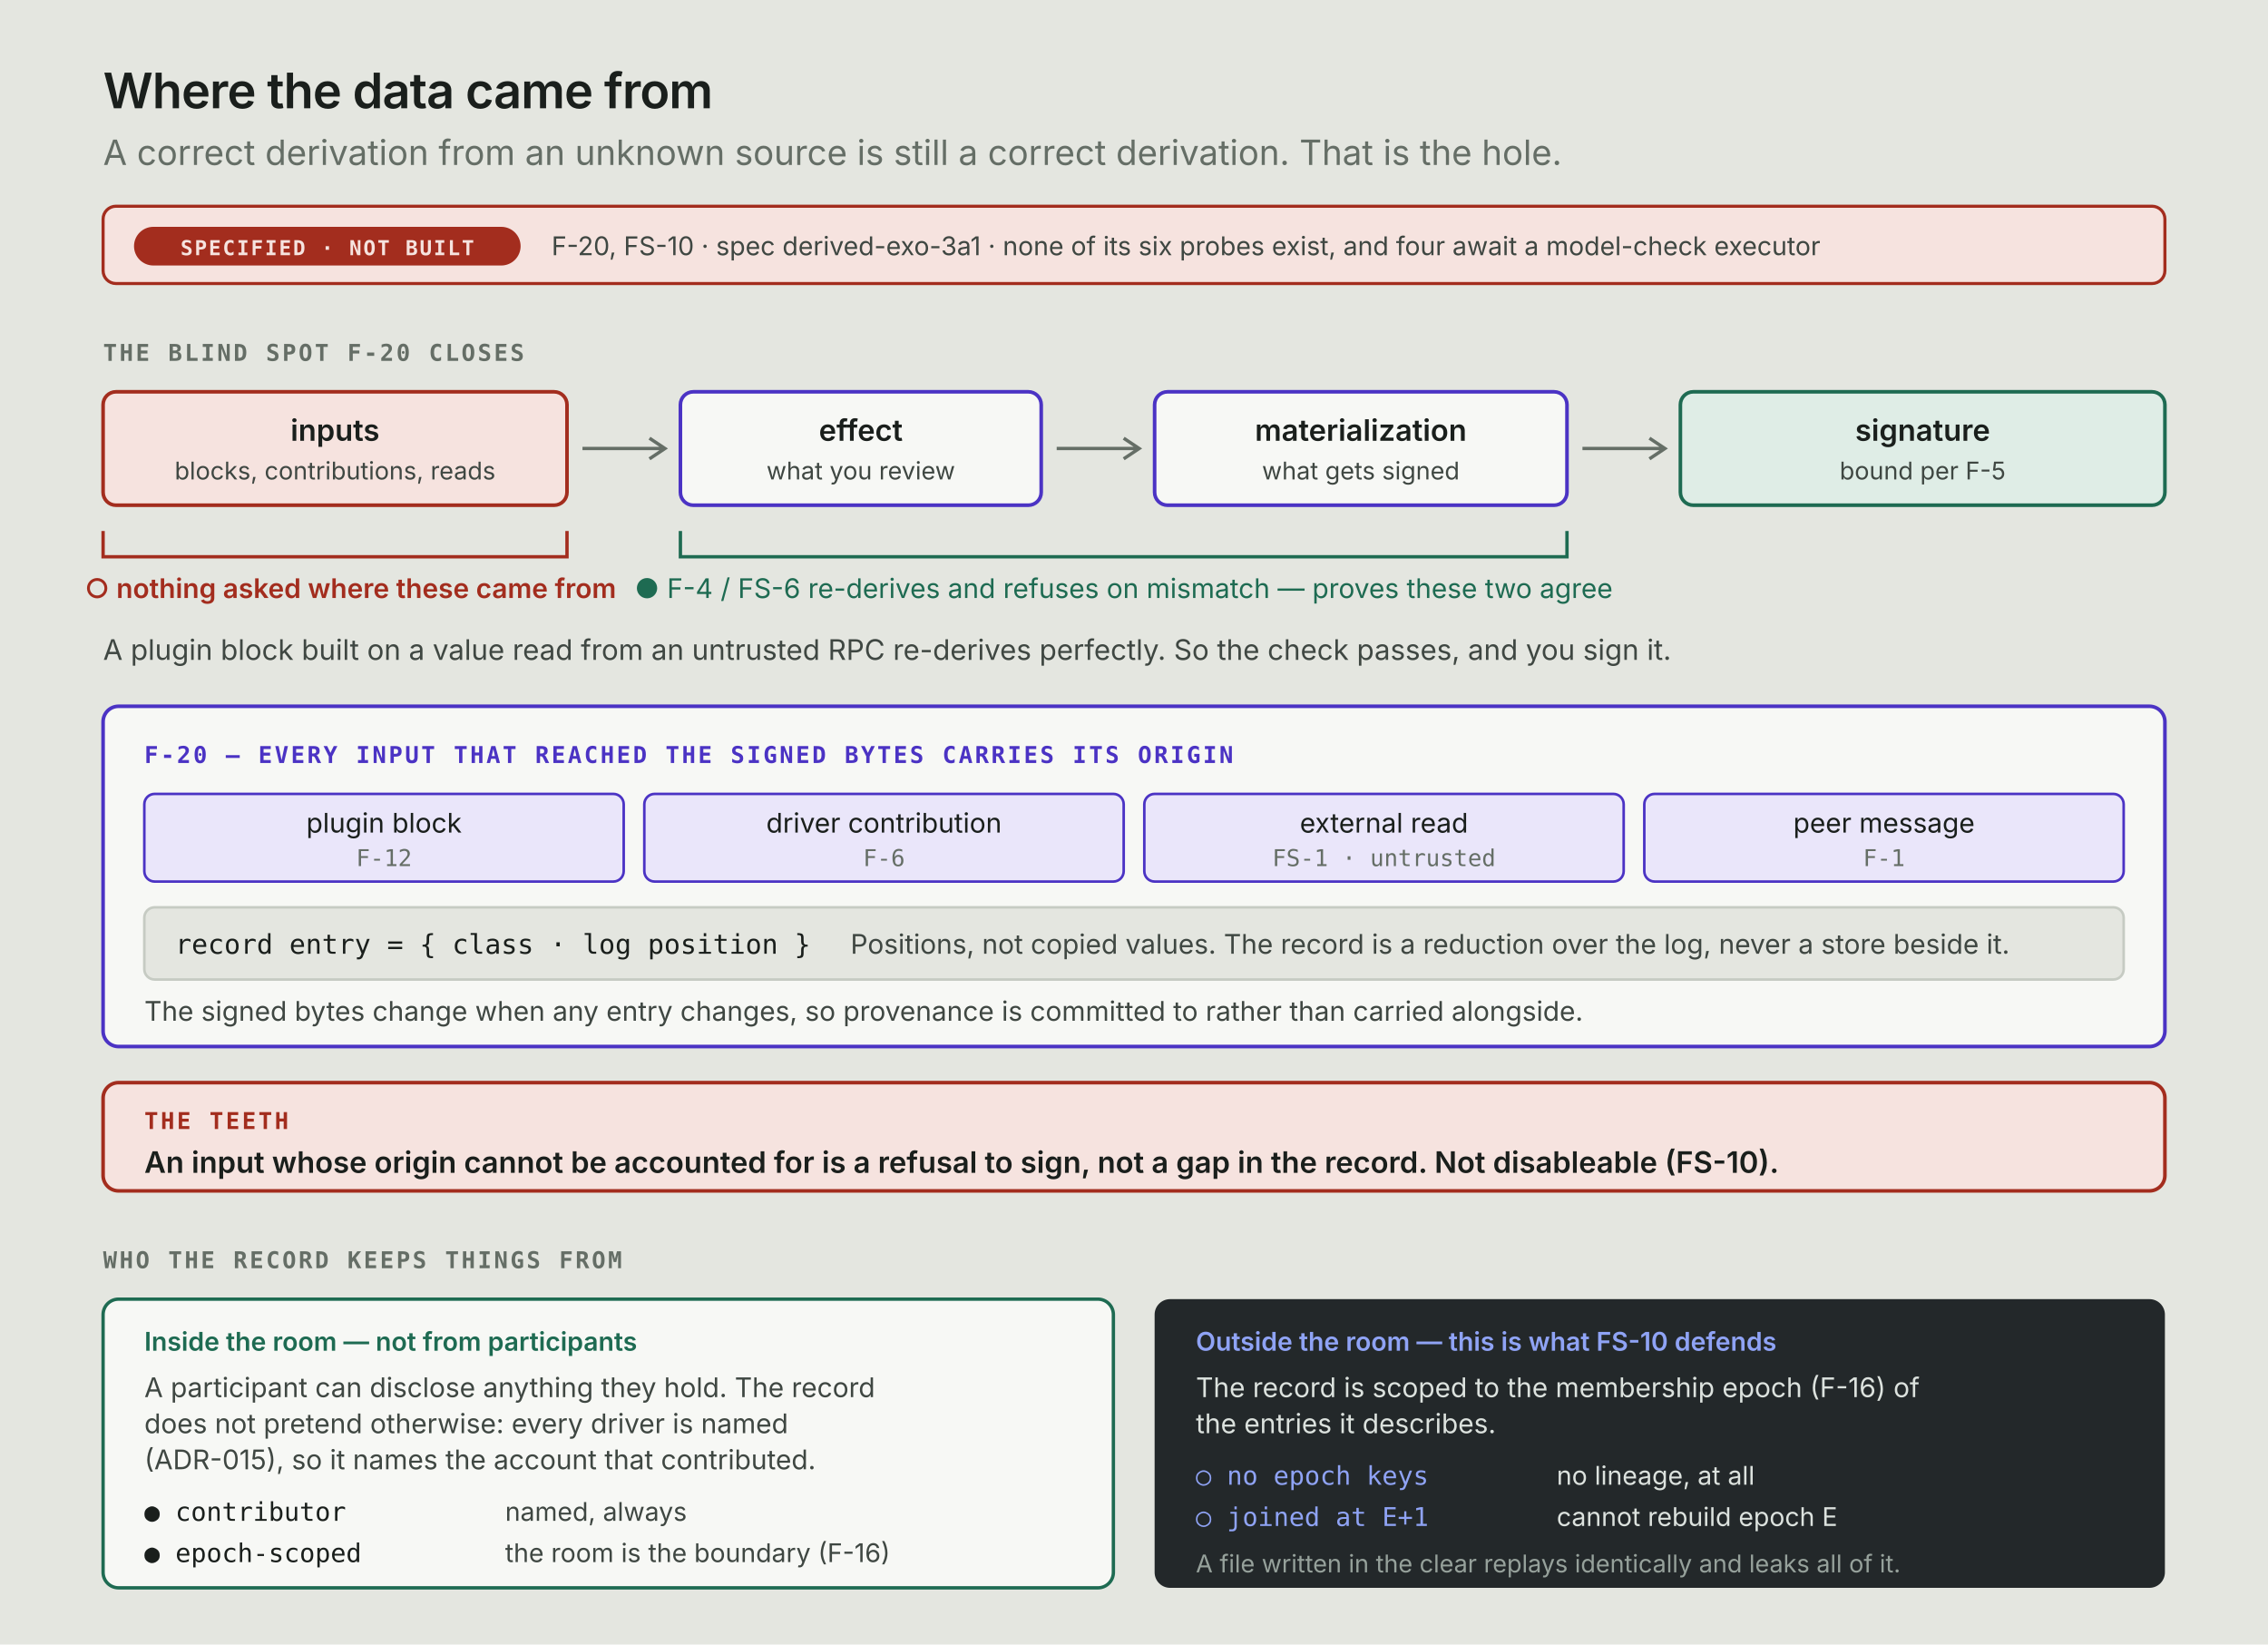
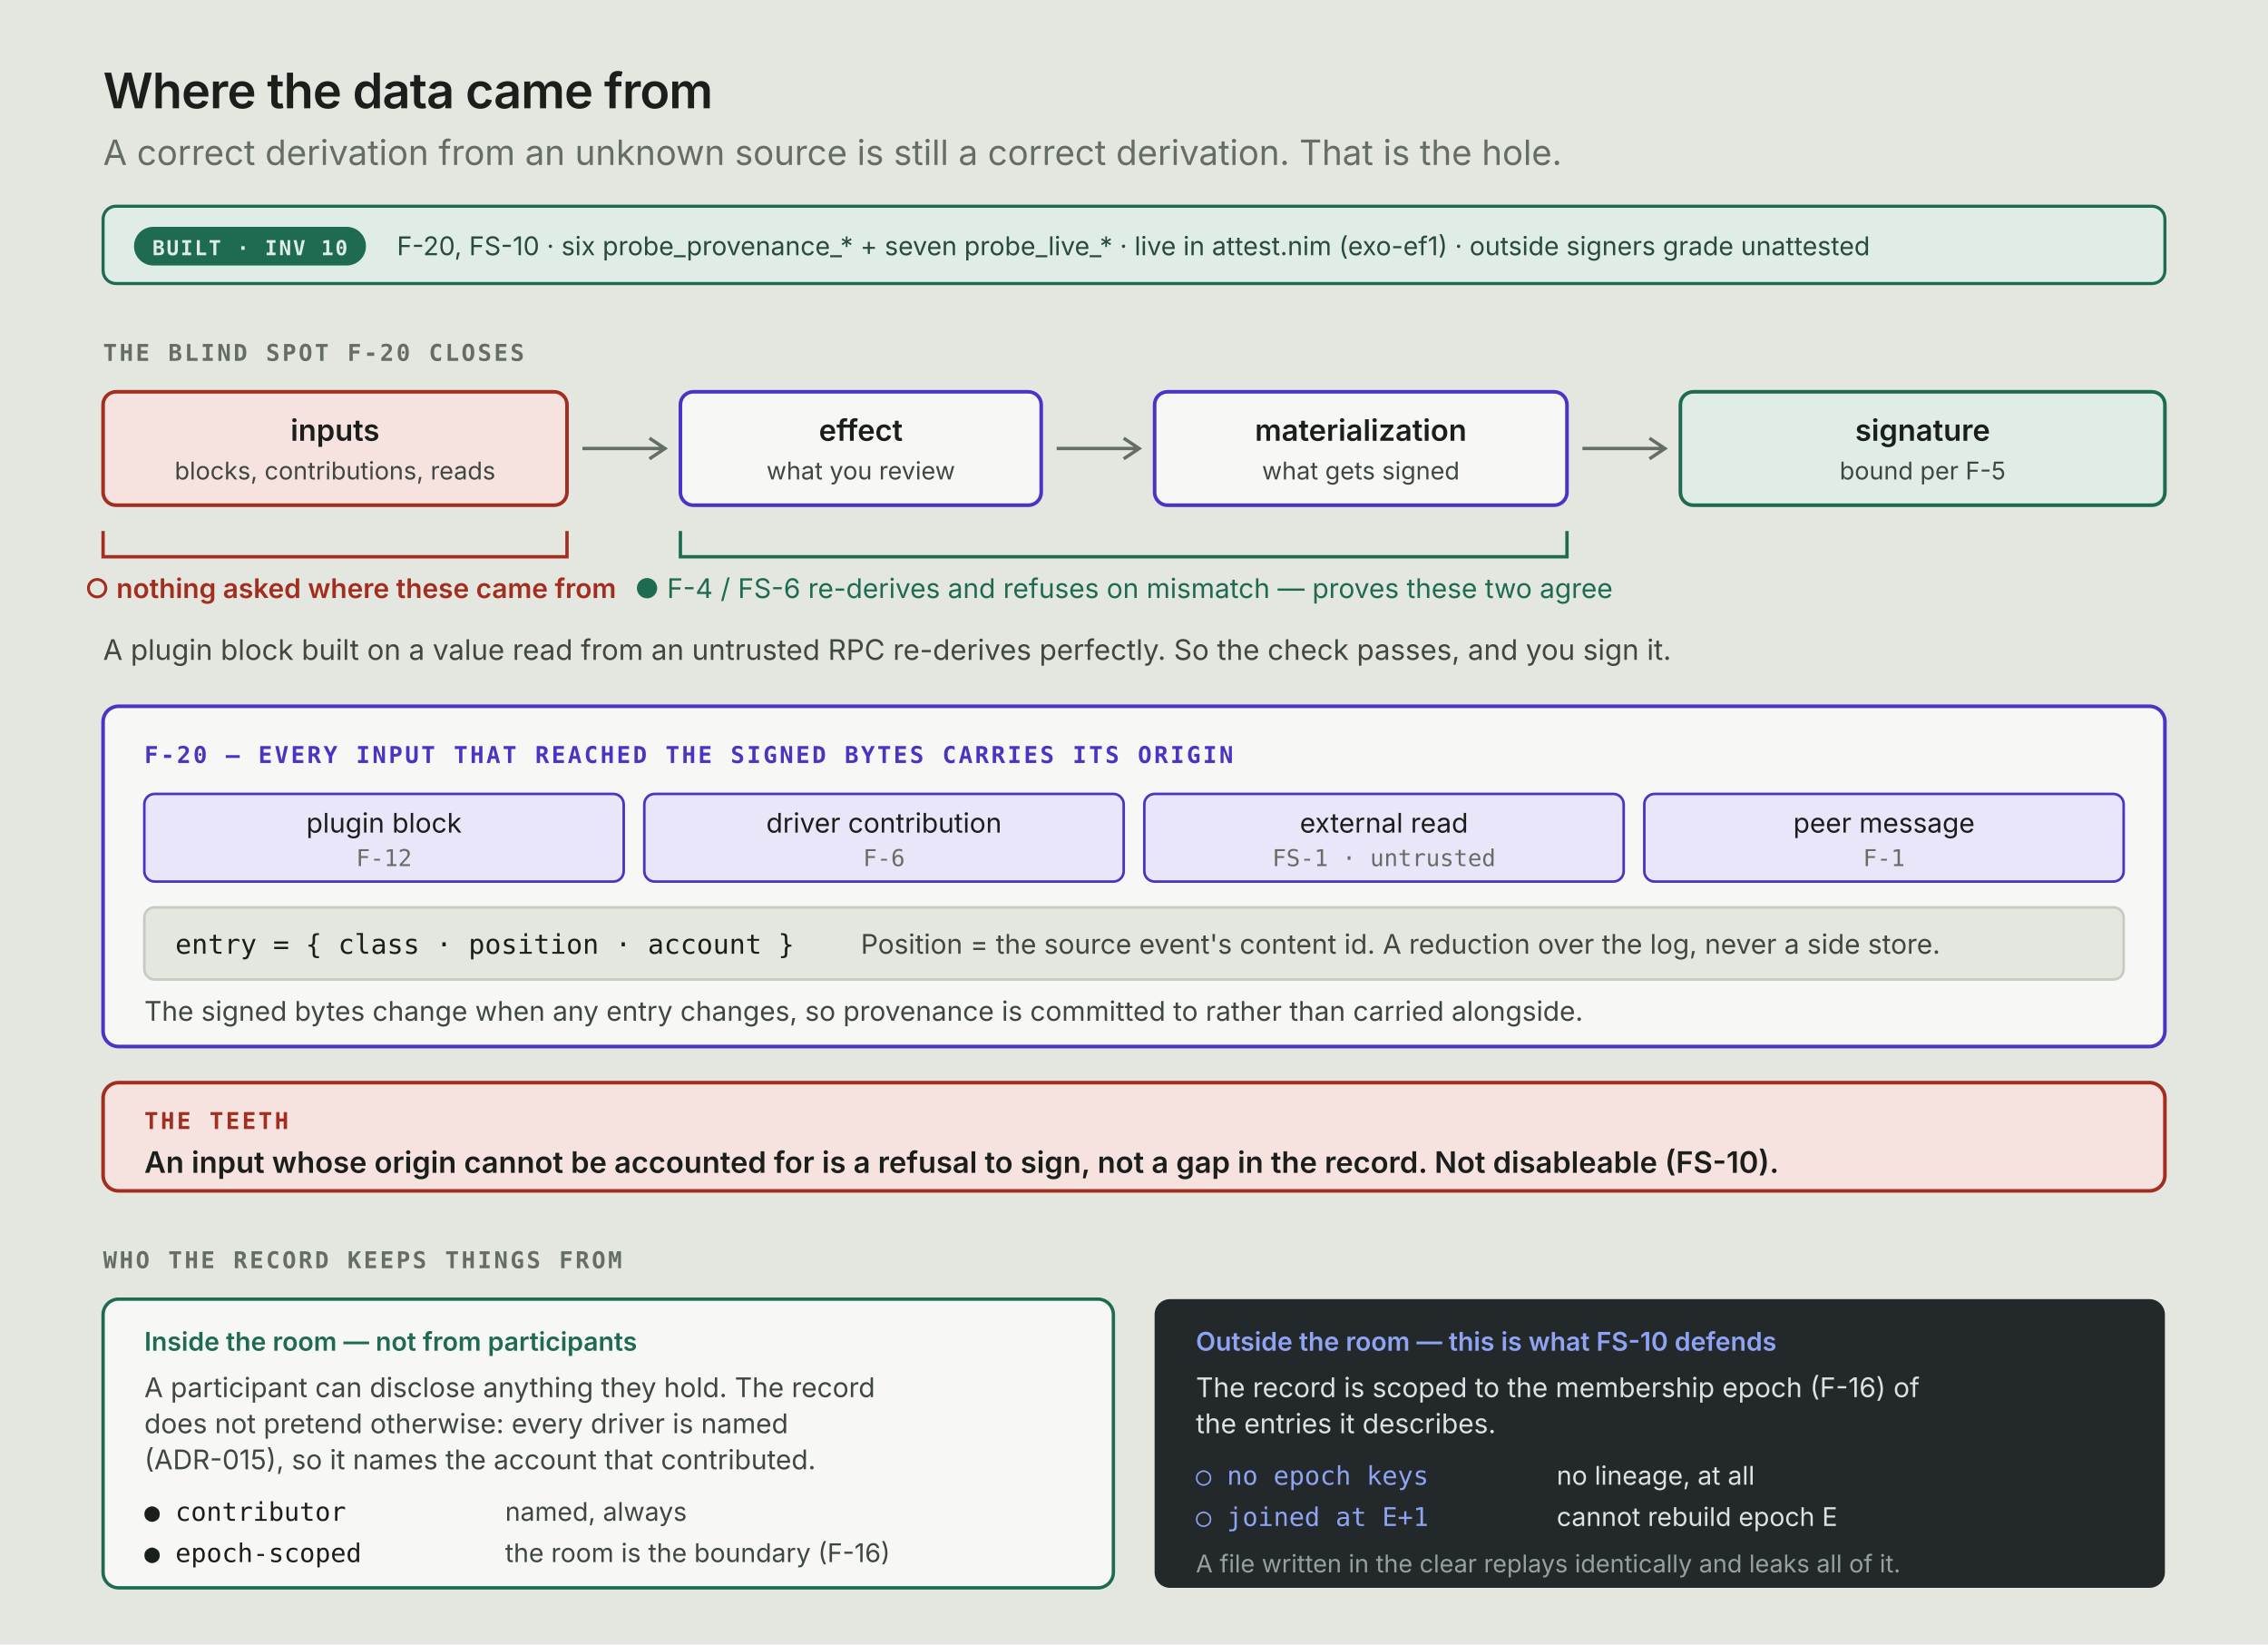
<svg xmlns="http://www.w3.org/2000/svg" viewBox="0 0 880 638" width="880" height="638" font-family="'Instrument Sans',-apple-system,BlinkMacSystemFont,'Segoe UI',sans-serif">
  <rect width="880" height="638" fill="#E4E6E0" />
  <text x="40" y="42" font-size="19" font-weight="600" fill="#1A1F1C" letter-spacing="-0.3">Where the data came from</text>
  <text x="40" y="64" font-size="13.5" fill="#656E66">A correct derivation from an unknown source is still a correct derivation. That is the hole.</text>
-   <rect x="40" y="80" width="800" height="30" rx="5" fill="#F6E3DF" stroke="#A32D1E" stroke-width="1.2" />
-   <rect x="52" y="88" width="150" height="15" rx="7.5" fill="#A32D1E" />
-   <text x="127" y="99" font-size="8" font-family="'DM Mono',ui-monospace,Menlo,monospace" font-weight="600" letter-spacing="0.08em" text-anchor="middle" fill="#F6E3DF">SPECIFIED · NOT BUILT</text>
-   <text x="214" y="99" font-size="10" fill="#3F4742">F-20, FS-10 · spec derived-exo-3a1 · none of its six probes exist, and four await a model-check executor</text>
+   <rect x="40" y="80" width="800" height="30" rx="5" fill="#DFEDE6" stroke="#1E6B52" stroke-width="1.2" />
+   <rect x="52" y="88" width="90" height="15" rx="7.5" fill="#1E6B52" />
+   <text x="97" y="99" font-size="8" font-family="'DM Mono',ui-monospace,Menlo,monospace" font-weight="600" letter-spacing="0.08em" text-anchor="middle" fill="#DFEDE6">BUILT · INV 10</text>
+   <text x="154" y="99" font-size="10" fill="#2A4A3C">F-20, FS-10 · six probe_provenance_* + seven probe_live_* · live in attest.nim (exo-ef1) · outside signers grade unattested</text>
  <text x="40" y="140" font-size="9" font-family="'DM Mono',ui-monospace,Menlo,monospace" font-weight="600" letter-spacing="0.1em" fill="#656E66">THE BLIND SPOT F-20 CLOSES</text>
  <rect x="40" y="152" width="180" height="44" rx="5" fill="#F6E3DF" stroke="#A32D1E" stroke-width="1.4" />
  <text x="130" y="171" font-size="11.5" font-weight="600" text-anchor="middle" fill="#1A1F1C">inputs</text>
  <text x="130" y="186" font-size="9.5" text-anchor="middle" fill="#3F4742">blocks, contributions, reads</text>
  <path d="M226 174 L258 174 M252 170 L258 174 L252 178" fill="none" stroke="#656E66" stroke-width="1.3" />
  <rect x="264" y="152" width="140" height="44" rx="5" fill="#F7F8F5" stroke="#4B33C4" stroke-width="1.4" />
  <text x="334" y="171" font-size="11.5" font-weight="600" text-anchor="middle" fill="#1A1F1C">effect</text>
  <text x="334" y="186" font-size="9.5" text-anchor="middle" fill="#3F4742">what you review</text>
  <path d="M410 174 L442 174 M436 170 L442 174 L436 178" fill="none" stroke="#656E66" stroke-width="1.3" />
  <rect x="448" y="152" width="160" height="44" rx="5" fill="#F7F8F5" stroke="#4B33C4" stroke-width="1.4" />
  <text x="528" y="171" font-size="11.5" font-weight="600" text-anchor="middle" fill="#1A1F1C">materialization</text>
  <text x="528" y="186" font-size="9.5" text-anchor="middle" fill="#3F4742">what gets signed</text>
  <path d="M614 174 L646 174 M640 170 L646 174 L640 178" fill="none" stroke="#656E66" stroke-width="1.3" />
  <rect x="652" y="152" width="188" height="44" rx="5" fill="#DFEDE6" stroke="#1E6B52" stroke-width="1.4" />
  <text x="746" y="171" font-size="11.5" font-weight="600" text-anchor="middle" fill="#1A1F1C">signature</text>
  <text x="746" y="186" font-size="9.5" text-anchor="middle" fill="#3F4742">bound per F-5</text>
  <path d="M264 206 L264 216 L608 216 L608 206" fill="none" stroke="#1E6B52" stroke-width="1.3" />
  <text x="436" y="232" font-size="10.5" text-anchor="middle" fill="#1E6B52">● F-4 / FS-6 re-derives and refuses on mismatch — proves these two agree</text>
  <path d="M40 206 L40 216 L220 216 L220 206" fill="none" stroke="#A32D1E" stroke-width="1.3" />
  <text x="136" y="232" font-size="10.5" text-anchor="middle" font-weight="600" fill="#A32D1E">○ nothing asked where these came from</text>
  <text x="40" y="256" font-size="11" fill="#3F4742">A plugin block built on a value read from an untrusted RPC re-derives perfectly. So the check passes, and you sign it.</text>
  <rect x="40" y="274" width="800" height="132" rx="6" fill="#F7F8F5" stroke="#4B33C4" stroke-width="1.4" />
  <text x="56" y="296" font-size="9" font-family="'DM Mono',ui-monospace,Menlo,monospace" font-weight="600" letter-spacing="0.1em" fill="#4B33C4">F-20 — EVERY INPUT THAT REACHED THE SIGNED BYTES CARRIES ITS ORIGIN</text>
  <rect x="56" y="308" width="186" height="34" rx="4" fill="#EAE6FA" stroke="#4B33C4" stroke-width="1" />
  <text x="149" y="323" font-size="10.5" text-anchor="middle" fill="#1A1F1C">plugin block</text>
  <text x="149" y="336" font-size="9" font-family="'DM Mono',ui-monospace,Menlo,monospace" text-anchor="middle" fill="#656E66">F-12</text>
  <rect x="250" y="308" width="186" height="34" rx="4" fill="#EAE6FA" stroke="#4B33C4" stroke-width="1" />
  <text x="343" y="323" font-size="10.5" text-anchor="middle" fill="#1A1F1C">driver contribution</text>
  <text x="343" y="336" font-size="9" font-family="'DM Mono',ui-monospace,Menlo,monospace" text-anchor="middle" fill="#656E66">F-6</text>
  <rect x="444" y="308" width="186" height="34" rx="4" fill="#EAE6FA" stroke="#4B33C4" stroke-width="1" />
  <text x="537" y="323" font-size="10.5" text-anchor="middle" fill="#1A1F1C">external read</text>
  <text x="537" y="336" font-size="9" font-family="'DM Mono',ui-monospace,Menlo,monospace" text-anchor="middle" fill="#656E66">FS-1 · untrusted</text>
  <rect x="638" y="308" width="186" height="34" rx="4" fill="#EAE6FA" stroke="#4B33C4" stroke-width="1" />
  <text x="731" y="323" font-size="10.5" text-anchor="middle" fill="#1A1F1C">peer message</text>
  <text x="731" y="336" font-size="9" font-family="'DM Mono',ui-monospace,Menlo,monospace" text-anchor="middle" fill="#656E66">F-1</text>
  <rect x="56" y="352" width="768" height="28" rx="4" fill="#E4E6E0" stroke="#C6CBC3" stroke-width="1" />
-   <text x="68" y="370" font-size="10.5" font-family="'DM Mono',ui-monospace,Menlo,monospace" fill="#1A1F1C">record entry  =  { class · log position }</text>
-   <text x="330" y="370" font-size="10.5" fill="#3F4742">Positions, not copied values. The record is a reduction over the log, never a store beside it.</text>
+   <text x="68" y="370" font-size="10.5" font-family="'DM Mono',ui-monospace,Menlo,monospace" fill="#1A1F1C">entry  =  { class · position · account }</text>
+   <text x="334" y="370" font-size="10.5" fill="#3F4742">Position = the source event's content id. A reduction over the log, never a side store.</text>
  <text x="56" y="396" font-size="10.5" fill="#3F4742">The signed bytes change when any entry changes, so provenance is committed to rather than carried alongside.</text>
  <rect x="40" y="420" width="800" height="42" rx="6" fill="#F6E3DF" stroke="#A32D1E" stroke-width="1.4" />
  <text x="56" y="438" font-size="9" font-family="'DM Mono',ui-monospace,Menlo,monospace" font-weight="600" letter-spacing="0.1em" fill="#A32D1E">THE TEETH</text>
  <text x="56" y="455" font-size="11.5" font-weight="600" fill="#1A1F1C">An input whose origin cannot be accounted for is a refusal to sign, not a gap in the record. Not disableable (FS-10).</text>
  <text x="40" y="492" font-size="9" font-family="'DM Mono',ui-monospace,Menlo,monospace" font-weight="600" letter-spacing="0.1em" fill="#656E66">WHO THE RECORD KEEPS THINGS FROM</text>
  <rect x="40" y="504" width="392" height="112" rx="6" fill="#F7F8F5" stroke="#1E6B52" stroke-width="1.3" />
  <text x="56" y="524" font-size="10" font-weight="600" fill="#1E6B52">Inside the room — not from participants</text>
  <text x="56" y="542" font-size="10.5" fill="#3F4742">A participant can disclose anything they hold. The record</text>
  <text x="56" y="556" font-size="10.5" fill="#3F4742">does not pretend otherwise: every driver is named</text>
  <text x="56" y="570" font-size="10.5" fill="#3F4742">(ADR-015), so it names the account that contributed.</text>
  <text x="56" y="590" font-size="10" font-family="'DM Mono',ui-monospace,Menlo,monospace" fill="#1A1F1C">● contributor</text>
  <text x="196" y="590" font-size="10" fill="#3F4742">named, always</text>
  <text x="56" y="606" font-size="10" font-family="'DM Mono',ui-monospace,Menlo,monospace" fill="#1A1F1C">● epoch-scoped</text>
  <text x="196" y="606" font-size="10" fill="#3F4742">the room is the boundary (F-16)</text>
  <rect x="448" y="504" width="392" height="112" rx="6" fill="#23282A" />
  <text x="464" y="524" font-size="10" font-weight="600" fill="#8FA3F5">Outside the room — this is what FS-10 defends</text>
  <text x="464" y="542" font-size="10.5" fill="#DCE2DE">The record is scoped to the membership epoch (F-16) of</text>
  <text x="464" y="556" font-size="10.5" fill="#DCE2DE">the entries it describes.</text>
  <text x="464" y="576" font-size="10" font-family="'DM Mono',ui-monospace,Menlo,monospace" fill="#8FA3F5">○ no epoch keys</text>
  <text x="604" y="576" font-size="10" fill="#DCE2DE">no lineage, at all</text>
  <text x="464" y="592" font-size="10" font-family="'DM Mono',ui-monospace,Menlo,monospace" fill="#8FA3F5">○ joined at E+1</text>
  <text x="604" y="592" font-size="10" fill="#DCE2DE">cannot rebuild epoch E</text>
  <text x="464" y="610" font-size="9.5" fill="#96A19B">A file written in the clear replays identically and leaks all of it.</text>
</svg>
